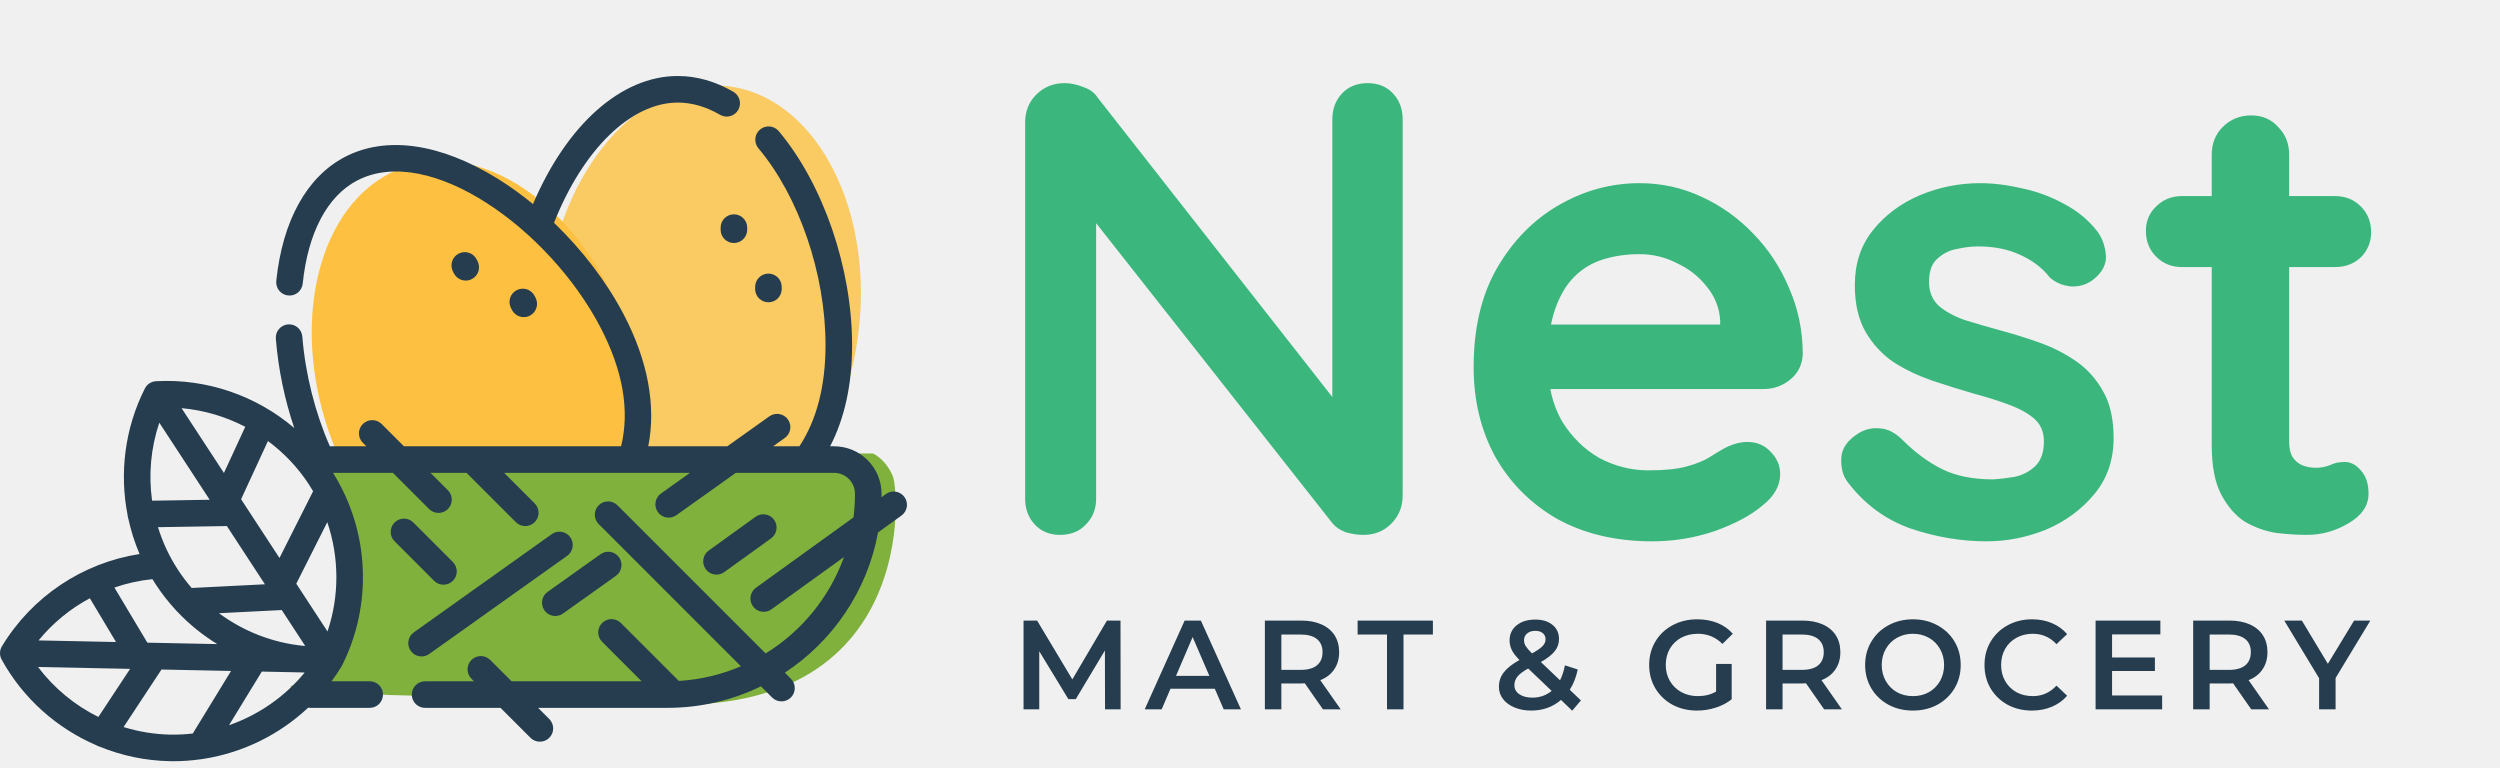
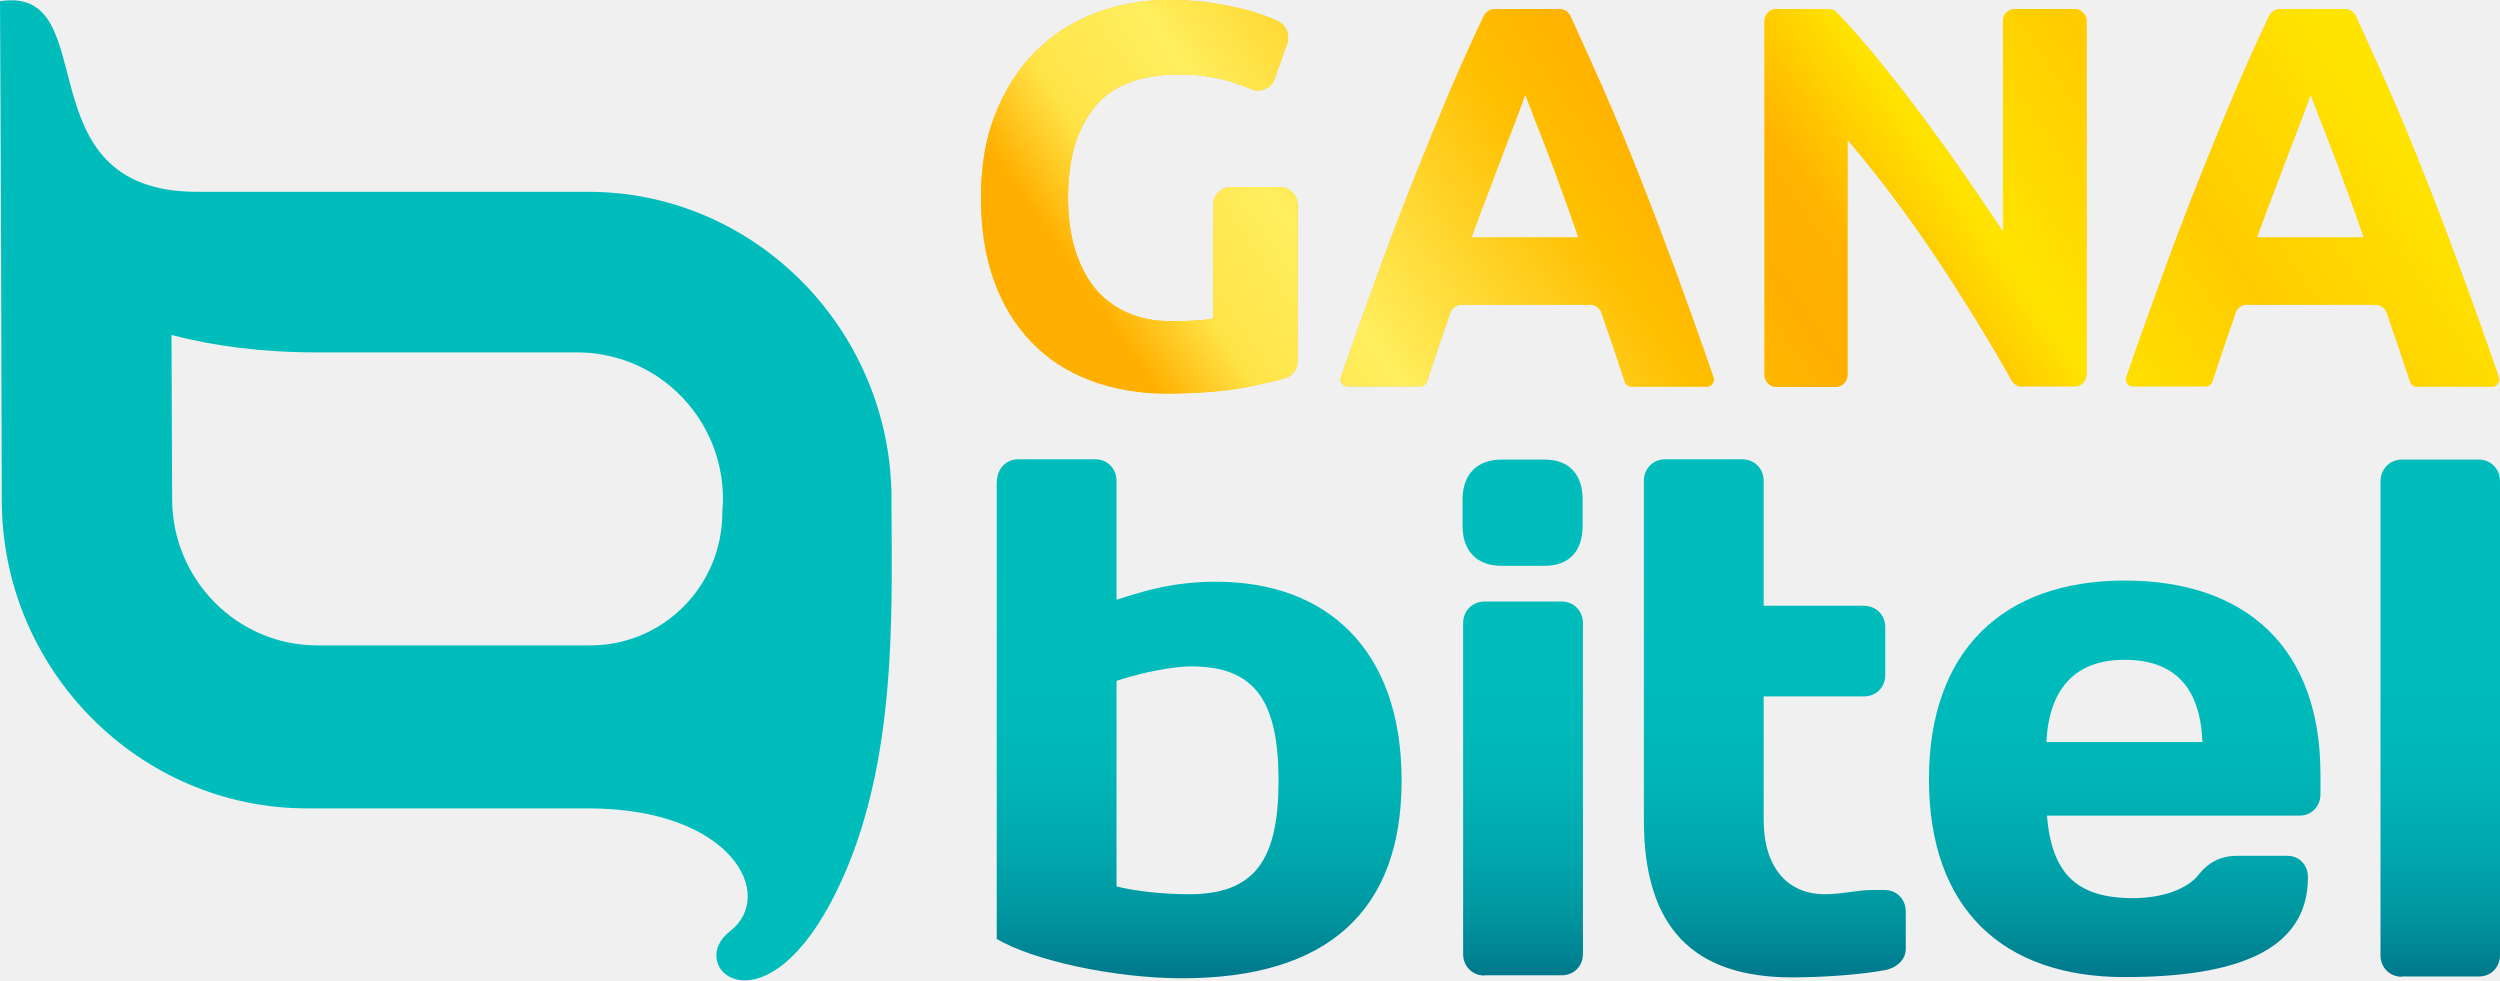
- <svg xmlns="http://www.w3.org/2000/svg" width="215" height="66" viewBox="0 0 215 66" fill="none">
-   <g clip-path="url(#clip0)">
-     <ellipse opacity="0.8" cx="60.443" cy="26.667" rx="13.519" ry="19.377" transform="rotate(5.91321 60.4431 26.6666)" fill="#FDC040" />
-     <ellipse cx="41.055" cy="32.706" rx="13.519" ry="19.377" transform="rotate(-18.8509 41.0546 32.7057)" fill="#FDC040" />
-     <path d="M27 39H75.071C75.455 39.167 76.337 39.8 76.797 41C77.373 42.5 79 64.5 51.5 60C29.862 60 24.813 59.333 25.005 59C29 58 29.5 54 30 51C30.5 48 27 39 27 39Z" fill="#81B13D" />
-     <path d="M63.117 18.432C62.486 18.432 61.974 18.944 61.974 19.575V19.757C61.974 20.389 62.486 20.9 63.117 20.9C63.748 20.9 64.26 20.389 64.26 19.757V19.575C64.26 18.944 63.748 18.432 63.117 18.432Z" fill="#253D4E" />
-     <path d="M66.085 23.53C65.454 23.53 64.942 24.041 64.942 24.672V24.855C64.942 25.486 65.454 25.997 66.085 25.997C66.716 25.997 67.227 25.486 67.227 24.855V24.672C67.227 24.041 66.716 23.53 66.085 23.53Z" fill="#253D4E" />
-     <path d="M41.067 22.457L40.982 22.295C40.69 21.735 40 21.518 39.441 21.811C38.881 22.103 38.665 22.793 38.957 23.352L39.041 23.514C39.245 23.905 39.643 24.128 40.055 24.128C40.233 24.128 40.414 24.087 40.583 23.998C41.142 23.706 41.359 23.016 41.067 22.457Z" fill="#253D4E" />
-     <path d="M46.057 25.602L45.972 25.44C45.68 24.88 44.99 24.663 44.431 24.956C43.871 25.248 43.655 25.938 43.947 26.497L44.031 26.659C44.235 27.05 44.633 27.273 45.045 27.273C45.223 27.273 45.404 27.232 45.573 27.143C46.132 26.851 46.349 26.161 46.057 25.602Z" fill="#253D4E" />
-     <path d="M38.947 48.334L35.549 44.935C35.103 44.489 34.379 44.489 33.933 44.935C33.487 45.381 33.487 46.105 33.933 46.551L37.331 49.95C37.555 50.173 37.847 50.284 38.139 50.284C38.432 50.284 38.724 50.173 38.947 49.95C39.394 49.503 39.394 48.78 38.947 48.334Z" fill="#253D4E" />
-     <path d="M49.045 46.205C48.68 45.691 47.966 45.57 47.452 45.936L35.591 54.381C35.077 54.746 34.957 55.46 35.323 55.974C35.546 56.287 35.898 56.454 36.255 56.454C36.484 56.454 36.715 56.385 36.916 56.242L48.777 47.798C49.291 47.432 49.411 46.719 49.045 46.205Z" fill="#253D4E" />
-     <path d="M53.239 47.928C52.873 47.414 52.16 47.294 51.645 47.66L47.092 50.901C46.578 51.267 46.458 51.981 46.824 52.495C47.047 52.808 47.399 52.975 47.756 52.975C47.985 52.975 48.217 52.906 48.418 52.763L52.97 49.521C53.484 49.156 53.604 48.442 53.239 47.928Z" fill="#253D4E" />
-     <path d="M77.784 42.744C77.415 42.232 76.701 42.116 76.189 42.485L75.808 42.76C75.81 42.662 75.812 42.564 75.812 42.466C75.812 41.376 75.388 40.35 74.616 39.575C73.844 38.805 72.818 38.381 71.728 38.381H71.39C72.644 35.958 73.28 33.041 73.28 29.673C73.28 23.068 70.805 15.848 66.973 11.28C66.567 10.797 65.847 10.734 65.363 11.139C64.88 11.545 64.817 12.266 65.222 12.749C68.729 16.93 70.995 23.573 70.995 29.673C70.995 33.188 70.24 36.114 68.749 38.381H66.487L67.492 37.666C68.007 37.3 68.126 36.586 67.76 36.072C67.395 35.558 66.682 35.438 66.167 35.804L62.547 38.381H55.751C56.436 34.912 55.722 31.036 53.653 27.071C52.171 24.234 50.067 21.488 47.646 19.162C50.139 12.856 54.265 8.822 58.286 8.822C59.5 8.822 60.724 9.175 61.922 9.872C62.468 10.189 63.167 10.004 63.484 9.458C63.801 8.913 63.616 8.213 63.071 7.896C61.519 6.994 59.909 6.536 58.286 6.536C53.422 6.536 48.745 10.716 45.837 17.552C44.846 16.737 43.82 15.995 42.774 15.35C37.852 12.31 33.191 11.654 29.65 13.502C26.385 15.209 24.293 18.993 23.76 24.158C23.695 24.786 24.151 25.347 24.779 25.412C25.408 25.478 25.968 25.02 26.033 24.393C26.484 20.016 28.145 16.867 30.708 15.528C36.949 12.27 47.255 19.757 51.627 28.129C53.571 31.853 54.169 35.297 53.413 38.381H40.602C40.599 38.381 40.596 38.381 40.593 38.381H34.738L32.82 36.464C32.374 36.018 31.65 36.018 31.204 36.464C30.758 36.91 30.758 37.633 31.204 38.08L31.506 38.381H28.369C27.096 35.489 26.259 32.167 26 28.945C25.95 28.316 25.399 27.846 24.77 27.898C24.141 27.948 23.672 28.499 23.722 29.128C23.933 31.747 24.474 34.352 25.308 36.811C22.051 34.036 17.798 32.545 13.418 32.783C13.01 32.805 12.645 33.044 12.46 33.408C10.742 36.811 10.259 40.651 10.972 44.288C10.978 44.398 11 44.504 11.036 44.603C11.26 45.641 11.583 46.66 12.002 47.646C7.111 48.405 2.769 51.287 0.165 55.581C-0.046 55.931 -0.055 56.367 0.142 56.725C1.983 60.066 4.885 62.633 8.294 64.096C8.385 64.149 8.48 64.19 8.578 64.216C10.461 64.983 12.491 65.417 14.579 65.46C14.693 65.463 14.807 65.464 14.921 65.464C15.733 65.464 16.539 65.402 17.332 65.287C17.407 65.282 17.481 65.273 17.553 65.254C20.911 64.72 24.033 63.178 26.498 60.861C26.554 60.869 26.611 60.875 26.669 60.875H31.796C32.427 60.875 32.938 60.364 32.938 59.732C32.938 59.101 32.427 58.59 31.796 58.59H28.515C28.815 58.183 29.099 57.763 29.364 57.326C29.372 57.313 29.378 57.299 29.386 57.285C29.393 57.273 29.401 57.262 29.407 57.249C32.069 51.977 31.767 45.653 28.64 40.666H33.791L36.902 43.777C37.125 44 37.417 44.111 37.71 44.111C38.002 44.111 38.294 44 38.518 43.777C38.964 43.331 38.964 42.607 38.518 42.161L37.023 40.666H40.124L44.366 44.908C44.589 45.131 44.882 45.243 45.174 45.243C45.466 45.243 45.759 45.131 45.982 44.908C46.428 44.462 46.428 43.738 45.982 43.292L43.356 40.666H54.271C54.272 40.666 54.273 40.667 54.275 40.667C54.276 40.667 54.277 40.666 54.278 40.666H59.338L56.843 42.442C56.329 42.808 56.209 43.522 56.575 44.036C56.798 44.349 57.15 44.516 57.507 44.516C57.736 44.516 57.968 44.447 58.169 44.304L63.278 40.666H69.345C69.345 40.666 69.346 40.666 69.347 40.666C69.348 40.666 69.348 40.666 69.349 40.666H71.729C72.209 40.666 72.662 40.853 73.001 41.191C73.341 41.532 73.528 41.985 73.528 42.465C73.528 43.153 73.484 43.831 73.4 44.496L65.011 50.546C64.499 50.915 64.383 51.629 64.752 52.141C64.976 52.451 65.325 52.615 65.68 52.615C65.912 52.615 66.145 52.545 66.347 52.4L72.584 47.903C71.338 51.37 68.936 54.29 65.845 56.197L53.103 43.455C52.657 43.009 51.934 43.009 51.487 43.455C51.041 43.902 51.041 44.625 51.487 45.071L63.717 57.301C62.061 58.009 60.264 58.446 58.38 58.559L53.398 53.578C52.952 53.132 52.229 53.132 51.783 53.578C51.336 54.024 51.336 54.748 51.783 55.194L55.178 58.589H43.993L42.159 56.756C41.713 56.31 40.99 56.31 40.544 56.756C40.097 57.203 40.097 57.926 40.544 58.372L40.761 58.589H36.556C35.925 58.589 35.414 59.101 35.414 59.732C35.414 60.363 35.925 60.875 36.556 60.875H43.045L45.622 63.452C45.845 63.675 46.138 63.786 46.43 63.786C46.722 63.786 47.015 63.675 47.238 63.452C47.684 63.005 47.684 62.282 47.238 61.836L46.277 60.875H57.401C60.282 60.875 63.01 60.209 65.44 59.025L66.4 59.984C66.623 60.208 66.916 60.319 67.208 60.319C67.5 60.319 67.793 60.208 68.016 59.984C68.462 59.538 68.462 58.815 68.016 58.368L67.499 57.851C71.618 55.139 74.589 50.82 75.511 45.792L77.526 44.339C78.037 43.97 78.153 43.256 77.784 42.744ZM26.56 41.651C26.688 41.847 26.809 42.047 26.927 42.248L24.035 47.986L20.733 42.933L23.044 37.928C24.409 38.939 25.606 40.192 26.56 41.651ZM22.784 50.249L16.485 50.566C16.06 50.076 15.665 49.556 15.306 49.006C14.554 47.856 13.981 46.62 13.586 45.337L19.511 45.241L22.784 50.249ZM21.091 36.706L19.258 40.676L15.614 35.101C17.541 35.272 19.401 35.825 21.091 36.706ZM13.7 36.35L18.033 42.979L13.079 43.06C12.765 40.823 12.969 38.522 13.7 36.35ZM13.11 49.807C13.202 49.958 13.296 50.108 13.393 50.256C13.9 51.033 14.468 51.758 15.086 52.43C15.131 52.489 15.182 52.543 15.237 52.592C16.263 53.679 17.424 54.619 18.684 55.392L12.673 55.269L9.839 50.528C10.888 50.166 11.985 49.922 13.11 49.807ZM7.727 51.449L9.977 55.213L3.316 55.076C4.543 53.577 6.045 52.348 7.727 51.449ZM8.46 61.66C6.436 60.656 4.651 59.19 3.27 57.361L11.188 57.523L8.46 61.66ZM16.579 63.082C15.935 63.156 15.283 63.189 14.625 63.176C13.252 63.147 11.908 62.923 10.627 62.525L13.889 57.579L19.87 57.702L16.579 63.082ZM19.694 62.368L22.516 57.756L25.985 57.828C26.056 57.834 26.127 57.839 26.199 57.845C24.48 59.932 22.218 61.491 19.694 62.368ZM26.118 55.545C23.467 55.285 20.947 54.302 18.83 52.736L24.231 52.464L26.246 55.548L26.118 55.545ZM28.166 54.307L25.48 50.197L28.146 44.907C29.177 47.936 29.195 51.25 28.166 54.307Z" fill="#253D4E" />
-     <path d="M66.571 44.703C66.202 44.191 65.488 44.075 64.976 44.444L60.95 47.347C60.438 47.717 60.322 48.431 60.691 48.943C60.915 49.252 61.264 49.417 61.619 49.417C61.851 49.417 62.084 49.347 62.286 49.201L66.313 46.298C66.825 45.929 66.94 45.215 66.571 44.703Z" fill="#253D4E" />
-   </g>
-   <path d="M95.033 61L95.022 55.942L92.515 60.128H91.883L89.376 56.008V61H88.025V53.37H89.191L92.221 58.428L95.197 53.37H96.363L96.374 61H95.033ZM104.474 59.234H100.659L99.906 61H98.446L101.879 53.37H103.275L106.719 61H105.237L104.474 59.234ZM104.005 58.122L102.566 54.787L101.138 58.122H104.005ZM113.772 61L112.213 58.766C112.147 58.773 112.049 58.776 111.919 58.776H110.196V61H108.779V53.37H111.919C112.58 53.37 113.154 53.479 113.641 53.697C114.135 53.915 114.513 54.227 114.774 54.634C115.036 55.041 115.167 55.525 115.167 56.084C115.167 56.658 115.025 57.152 114.742 57.566C114.465 57.981 114.066 58.289 113.543 58.493L115.298 61H113.772ZM113.739 56.084C113.739 55.597 113.579 55.223 113.259 54.961C112.939 54.7 112.471 54.569 111.853 54.569H110.196V57.61H111.853C112.471 57.61 112.939 57.479 113.259 57.218C113.579 56.949 113.739 56.571 113.739 56.084ZM119.283 54.569H116.755V53.37H123.229V54.569H120.7V61H119.283V54.569ZM135.208 61.12L134.248 60.193C133.536 60.804 132.682 61.109 131.687 61.109C131.156 61.109 130.68 61.022 130.259 60.847C129.837 60.673 129.507 60.433 129.267 60.128C129.027 59.816 128.907 59.463 128.907 59.071C128.907 58.598 129.045 58.184 129.322 57.828C129.598 57.465 130.048 57.109 130.673 56.76C130.368 56.455 130.15 56.171 130.019 55.91C129.888 55.641 129.823 55.365 129.823 55.081C129.823 54.544 130.023 54.111 130.422 53.784C130.829 53.45 131.367 53.283 132.036 53.283C132.653 53.283 133.147 53.435 133.518 53.741C133.889 54.038 134.074 54.446 134.074 54.961C134.074 55.354 133.95 55.703 133.703 56.008C133.464 56.313 133.068 56.622 132.515 56.934L134.161 58.504C134.343 58.148 134.485 57.719 134.586 57.218L135.687 57.577C135.542 58.253 135.313 58.834 135 59.321L135.96 60.237L135.208 61.12ZM132.036 54.253C131.738 54.253 131.502 54.329 131.327 54.482C131.153 54.627 131.066 54.82 131.066 55.059C131.066 55.234 131.113 55.401 131.207 55.561C131.302 55.714 131.483 55.924 131.752 56.193C132.188 55.953 132.49 55.746 132.657 55.572C132.831 55.39 132.919 55.194 132.919 54.983C132.919 54.758 132.839 54.58 132.679 54.449C132.526 54.318 132.312 54.253 132.036 54.253ZM131.785 59.997C132.417 59.997 132.969 59.805 133.442 59.419L131.425 57.49C130.989 57.73 130.68 57.962 130.499 58.188C130.324 58.406 130.237 58.653 130.237 58.929C130.237 59.249 130.379 59.507 130.662 59.703C130.946 59.899 131.32 59.997 131.785 59.997ZM147.584 57.098H148.924V60.139C148.532 60.451 148.074 60.691 147.551 60.858C147.028 61.025 146.49 61.109 145.938 61.109C145.16 61.109 144.459 60.942 143.834 60.608C143.209 60.266 142.719 59.797 142.363 59.202C142.006 58.606 141.828 57.934 141.828 57.185C141.828 56.437 142.006 55.764 142.363 55.169C142.719 54.573 143.209 54.108 143.834 53.773C144.466 53.432 145.175 53.261 145.96 53.261C146.599 53.261 147.18 53.366 147.704 53.577C148.227 53.788 148.666 54.097 149.022 54.504L148.129 55.376C147.547 54.794 146.846 54.504 146.025 54.504C145.487 54.504 145.008 54.616 144.586 54.842C144.172 55.067 143.845 55.383 143.605 55.79C143.373 56.197 143.256 56.662 143.256 57.185C143.256 57.694 143.373 58.151 143.605 58.558C143.845 58.965 144.172 59.285 144.586 59.518C145.008 59.75 145.484 59.866 146.014 59.866C146.61 59.866 147.133 59.736 147.584 59.474V57.098ZM156.875 61L155.317 58.766C155.251 58.773 155.153 58.776 155.022 58.776H153.3V61H151.883V53.37H155.022C155.684 53.37 156.258 53.479 156.745 53.697C157.239 53.915 157.617 54.227 157.878 54.634C158.14 55.041 158.271 55.525 158.271 56.084C158.271 56.658 158.129 57.152 157.846 57.566C157.569 57.981 157.17 58.289 156.647 58.493L158.401 61H156.875ZM156.843 56.084C156.843 55.597 156.683 55.223 156.363 54.961C156.043 54.7 155.575 54.569 154.957 54.569H153.3V57.61H154.957C155.575 57.61 156.043 57.479 156.363 57.218C156.683 56.949 156.843 56.571 156.843 56.084ZM164.51 61.109C163.733 61.109 163.032 60.942 162.407 60.608C161.782 60.266 161.291 59.797 160.935 59.202C160.579 58.598 160.401 57.926 160.401 57.185C160.401 56.444 160.579 55.775 160.935 55.179C161.291 54.576 161.782 54.108 162.407 53.773C163.032 53.432 163.733 53.261 164.51 53.261C165.288 53.261 165.989 53.432 166.614 53.773C167.239 54.108 167.729 54.573 168.086 55.169C168.442 55.764 168.62 56.437 168.62 57.185C168.62 57.934 168.442 58.606 168.086 59.202C167.729 59.797 167.239 60.266 166.614 60.608C165.989 60.942 165.288 61.109 164.51 61.109ZM164.51 59.866C165.019 59.866 165.477 59.754 165.884 59.529C166.291 59.296 166.61 58.976 166.843 58.569C167.075 58.155 167.192 57.694 167.192 57.185C167.192 56.676 167.075 56.218 166.843 55.812C166.61 55.397 166.291 55.078 165.884 54.852C165.477 54.62 165.019 54.504 164.51 54.504C164.002 54.504 163.544 54.62 163.137 54.852C162.73 55.078 162.41 55.397 162.178 55.812C161.945 56.218 161.829 56.676 161.829 57.185C161.829 57.694 161.945 58.155 162.178 58.569C162.41 58.976 162.73 59.296 163.137 59.529C163.544 59.754 164.002 59.866 164.51 59.866ZM174.743 61.109C173.973 61.109 173.275 60.942 172.65 60.608C172.033 60.266 171.546 59.797 171.19 59.202C170.841 58.606 170.667 57.934 170.667 57.185C170.667 56.437 170.845 55.764 171.201 55.169C171.557 54.573 172.044 54.108 172.661 53.773C173.286 53.432 173.984 53.261 174.754 53.261C175.379 53.261 175.949 53.37 176.465 53.588C176.981 53.806 177.417 54.122 177.773 54.536L176.858 55.397C176.306 54.801 175.626 54.504 174.82 54.504C174.296 54.504 173.828 54.62 173.413 54.852C172.999 55.078 172.676 55.394 172.443 55.801C172.211 56.208 172.095 56.669 172.095 57.185C172.095 57.701 172.211 58.162 172.443 58.569C172.676 58.976 172.999 59.296 173.413 59.529C173.828 59.754 174.296 59.866 174.82 59.866C175.626 59.866 176.306 59.565 176.858 58.962L177.773 59.834C177.417 60.248 176.978 60.564 176.455 60.782C175.939 61 175.368 61.109 174.743 61.109ZM185.944 59.812V61H180.221V53.37H185.791V54.558H181.638V56.542H185.322V57.708H181.638V59.812H185.944ZM193.605 61L192.047 58.766C191.981 58.773 191.883 58.776 191.752 58.776H190.03V61H188.613V53.37H191.752C192.414 53.37 192.988 53.479 193.475 53.697C193.969 53.915 194.347 54.227 194.608 54.634C194.87 55.041 195.001 55.525 195.001 56.084C195.001 56.658 194.859 57.152 194.576 57.566C194.299 57.981 193.9 58.289 193.377 58.493L195.131 61H193.605ZM193.573 56.084C193.573 55.597 193.413 55.223 193.093 54.961C192.773 54.7 192.305 54.569 191.687 54.569H190.03V57.61H191.687C192.305 57.61 192.773 57.479 193.093 57.218C193.413 56.949 193.573 56.571 193.573 56.084ZM200.861 58.308V61H199.444V58.33L196.447 53.37H197.962L200.196 57.087L202.453 53.37H203.848L200.861 58.308Z" fill="#253D4E" />
-   <path d="M117.633 7.15C118.521 7.15 119.243 7.446 119.798 8.038C120.353 8.63 120.63 9.37 120.63 10.258V42.614C120.63 43.577 120.297 44.391 119.631 45.056C119.002 45.685 118.207 46 117.245 46C116.764 46 116.264 45.926 115.746 45.778C115.265 45.593 114.895 45.352 114.636 45.056L92.825 17.362L94.267 16.474V42.892C94.267 43.78 93.972 44.52 93.379 45.112C92.825 45.704 92.085 46 91.159 46C90.272 46 89.55 45.704 88.995 45.112C88.44 44.52 88.162 43.78 88.162 42.892V10.536C88.162 9.573 88.477 8.778 89.106 8.149C89.772 7.483 90.586 7.15 91.548 7.15C92.066 7.15 92.603 7.261 93.157 7.483C93.713 7.668 94.12 7.964 94.379 8.371L115.524 35.344L114.58 36.01V10.258C114.58 9.37 114.858 8.63 115.413 8.038C115.968 7.446 116.708 7.15 117.633 7.15ZM142.106 46.555C138.961 46.555 136.223 45.907 133.892 44.612C131.598 43.281 129.822 41.486 128.564 39.229C127.343 36.972 126.732 34.419 126.732 31.57C126.732 28.24 127.398 25.41 128.73 23.078C130.099 20.71 131.875 18.898 134.058 17.64C136.241 16.381 138.554 15.752 140.996 15.752C142.883 15.752 144.659 16.141 146.324 16.918C148.026 17.695 149.524 18.768 150.819 20.137C152.114 21.469 153.132 23.023 153.872 24.799C154.649 26.575 155.037 28.462 155.037 30.46C155 31.348 154.649 32.069 153.983 32.624C153.317 33.179 152.54 33.457 151.652 33.457H130.451L128.786 27.907H149.154L147.933 29.017V27.518C147.859 26.445 147.471 25.483 146.768 24.633C146.102 23.782 145.251 23.116 144.215 22.634C143.216 22.116 142.143 21.858 140.996 21.858C139.886 21.858 138.85 22.006 137.888 22.302C136.926 22.598 136.093 23.097 135.39 23.8C134.687 24.503 134.132 25.447 133.725 26.631C133.318 27.814 133.115 29.313 133.115 31.126C133.115 33.124 133.522 34.826 134.336 36.232C135.187 37.601 136.26 38.656 137.555 39.395C138.887 40.099 140.293 40.45 141.773 40.45C143.142 40.45 144.233 40.339 145.047 40.117C145.861 39.895 146.509 39.636 146.99 39.34C147.508 39.007 147.97 38.73 148.377 38.508C149.043 38.175 149.672 38.008 150.264 38.008C151.078 38.008 151.744 38.285 152.262 38.84C152.817 39.395 153.095 40.043 153.095 40.783C153.095 41.782 152.577 42.688 151.541 43.502C150.579 44.316 149.228 45.038 147.489 45.667C145.75 46.259 143.956 46.555 142.106 46.555ZM158.849 41.394C158.479 40.876 158.312 40.209 158.349 39.395C158.386 38.581 158.867 37.879 159.792 37.286C160.384 36.916 161.013 36.769 161.679 36.843C162.345 36.88 162.993 37.212 163.622 37.842C164.695 38.914 165.823 39.747 167.007 40.339C168.191 40.931 169.671 41.227 171.447 41.227C172.002 41.19 172.613 41.116 173.279 41.005C173.945 40.857 174.518 40.561 174.999 40.117C175.517 39.636 175.776 38.914 175.776 37.953C175.776 37.139 175.499 36.491 174.944 36.01C174.389 35.529 173.649 35.122 172.724 34.789C171.836 34.456 170.837 34.142 169.727 33.846C168.58 33.513 167.396 33.142 166.175 32.736C164.991 32.328 163.899 31.811 162.9 31.181C161.901 30.515 161.087 29.646 160.458 28.573C159.829 27.5 159.515 26.149 159.515 24.521C159.515 22.672 160.033 21.099 161.069 19.804C162.105 18.509 163.437 17.51 165.065 16.807C166.73 16.104 168.469 15.752 170.282 15.752C171.429 15.752 172.631 15.9 173.889 16.197C175.147 16.456 176.35 16.899 177.497 17.529C178.644 18.12 179.606 18.916 180.383 19.915C180.79 20.47 181.03 21.136 181.104 21.913C181.178 22.69 180.827 23.393 180.05 24.022C179.495 24.466 178.847 24.669 178.107 24.633C177.367 24.558 176.757 24.299 176.276 23.855C175.647 23.041 174.796 22.394 173.723 21.913C172.687 21.432 171.484 21.192 170.115 21.192C169.56 21.192 168.95 21.265 168.284 21.413C167.655 21.524 167.1 21.802 166.619 22.246C166.138 22.653 165.897 23.319 165.897 24.244C165.897 25.095 166.175 25.779 166.73 26.297C167.285 26.779 168.025 27.186 168.95 27.518C169.912 27.814 170.929 28.11 172.002 28.407C173.112 28.703 174.241 29.054 175.388 29.461C176.535 29.868 177.589 30.404 178.551 31.07C179.513 31.736 180.29 32.606 180.882 33.679C181.474 34.715 181.77 36.047 181.77 37.675C181.77 39.562 181.215 41.172 180.105 42.504C178.995 43.836 177.608 44.853 175.943 45.556C174.278 46.222 172.576 46.555 170.837 46.555C168.654 46.555 166.471 46.185 164.288 45.445C162.105 44.668 160.292 43.318 158.849 41.394ZM187.655 16.863H200.808C201.696 16.863 202.436 17.159 203.028 17.75C203.62 18.343 203.916 19.082 203.916 19.971C203.916 20.822 203.62 21.543 203.028 22.135C202.436 22.69 201.696 22.968 200.808 22.968H187.655C186.767 22.968 186.027 22.672 185.435 22.079C184.843 21.488 184.547 20.747 184.547 19.86C184.547 19.009 184.843 18.305 185.435 17.75C186.027 17.159 186.767 16.863 187.655 16.863ZM193.593 9.925C194.555 9.925 195.332 10.258 195.924 10.924C196.553 11.553 196.868 12.348 196.868 13.31V38.008C196.868 38.526 196.96 38.952 197.145 39.285C197.367 39.617 197.645 39.858 197.978 40.006C198.348 40.154 198.736 40.228 199.143 40.228C199.587 40.228 199.994 40.154 200.364 40.006C200.734 39.821 201.16 39.728 201.641 39.728C202.159 39.728 202.621 39.969 203.028 40.45C203.472 40.931 203.694 41.597 203.694 42.448C203.694 43.484 203.121 44.335 201.974 45.001C200.864 45.667 199.661 46 198.366 46C197.589 46 196.72 45.944 195.758 45.834C194.833 45.685 193.945 45.371 193.094 44.89C192.28 44.372 191.595 43.595 191.04 42.559C190.485 41.523 190.208 40.099 190.208 38.285V13.31C190.208 12.348 190.522 11.553 191.151 10.924C191.817 10.258 192.631 9.925 193.593 9.925Z" fill="#3BB77E" />
+ <svg xmlns="http://www.w3.org/2000/svg" width="204" height="80" viewBox="0 0 204 80" fill="none">
+   <path d="M72.746 41.151C72.746 41.127 72.746 41.102 72.746 41.102C72.746 41.004 72.746 40.906 72.746 40.784C72.746 40.686 72.746 40.612 72.746 40.514C72.746 40.22 72.746 39.926 72.722 39.608C72.722 39.363 72.698 39.118 72.674 38.898C72.674 38.751 72.649 38.603 72.649 38.457C71.485 25.695 60.86 15.652 48.004 15.652H25.227H25.203H16.082C1.625 15.652 8.66 -1.224 0 0.098C0.049 6.981 0.146 35.983 0.146 40.808C0.146 54.647 11.352 65.964 25.057 65.964H47.98C47.98 65.964 47.98 65.964 48.004 65.964C59.745 65.964 63.359 73.067 59.575 75.982C55.888 78.823 62.001 84.433 67.774 73.68C73.28 63.392 72.77 50.312 72.746 41.151ZM47.155 52.663H25.882C19.357 52.663 14.045 47.299 14.045 40.71C14.045 38.579 14.021 33.19 13.996 27.336C17.465 28.242 21.395 28.757 25.882 28.757H26.028H47.18C48.271 28.757 49.314 28.928 50.309 29.198C55.306 30.594 58.993 35.223 58.993 40.71C58.993 41.053 58.968 41.42 58.944 41.763C58.968 47.862 54.02 52.761 48.004 52.663C47.713 52.663 47.446 52.663 47.155 52.663Z" fill="#00BDBC" />
+   <path d="M96.227 6.075C93.025 6.075 90.721 6.981 89.289 8.769C87.858 10.557 87.155 13.007 87.155 16.117C87.155 17.636 87.325 19.008 87.689 20.232C88.052 21.457 88.562 22.51 89.265 23.417C89.969 24.299 90.842 24.984 91.909 25.474C92.977 25.964 94.189 26.209 95.596 26.209C96.348 26.209 97.003 26.185 97.561 26.16C98.095 26.136 98.58 26.062 98.992 25.989V16.73C98.992 15.921 99.647 15.26 100.448 15.26H104.426C105.226 15.26 105.881 15.921 105.881 16.73V29.467C105.881 30.128 105.444 30.692 104.838 30.863C104.086 31.083 103.116 31.304 101.927 31.549C100.108 31.916 97.852 32.112 95.184 32.112C92.904 32.112 90.818 31.745 88.95 31.035C87.082 30.324 85.505 29.295 84.171 27.924C82.861 26.552 81.818 24.886 81.115 22.902C80.387 20.918 80.048 18.64 80.048 16.093C80.048 13.521 80.436 11.243 81.236 9.259C82.037 7.275 83.104 5.585 84.487 4.213C85.869 2.841 87.494 1.788 89.362 1.078C91.23 0.367 93.219 0 95.329 0C96.76 0 98.07 0.098 99.235 0.294C100.399 0.49 101.394 0.71 102.218 0.955C103.043 1.2 103.746 1.47 104.28 1.739C104.28 1.739 104.28 1.739 104.304 1.739C104.959 2.058 105.275 2.841 105.032 3.552L104.013 6.418C103.746 7.201 102.873 7.593 102.121 7.275C101.539 7.03 100.908 6.809 100.254 6.614C98.992 6.246 97.658 6.075 96.227 6.075Z" fill="#FCC705" />
+   <path d="M133.122 31.549C132.879 31.549 132.661 31.402 132.588 31.157C132.273 30.202 131.957 29.246 131.618 28.242C131.302 27.336 130.987 26.454 130.696 25.548C130.55 25.131 130.162 24.862 129.75 24.862H119.271C118.834 24.862 118.446 25.131 118.325 25.548C118.01 26.454 117.718 27.336 117.403 28.242C117.063 29.246 116.748 30.202 116.433 31.133C116.36 31.353 116.142 31.524 115.899 31.524H109.956C109.568 31.524 109.301 31.133 109.423 30.79C110.466 27.752 111.484 24.935 112.43 22.339C113.449 19.522 114.468 16.877 115.463 14.378C116.457 11.88 117.427 9.528 118.373 7.299C119.247 5.266 120.144 3.282 121.066 1.323C121.236 0.98 121.6 0.735 121.988 0.735H127.227C127.615 0.735 127.979 0.955 128.149 1.323C129.046 3.282 129.944 5.266 130.841 7.299C131.812 9.528 132.806 11.904 133.776 14.378C134.771 16.877 135.766 19.522 136.809 22.339C137.755 24.935 138.773 27.752 139.816 30.79C139.938 31.157 139.671 31.549 139.283 31.549H133.122ZM124.462 7.716C124.316 8.157 124.074 8.769 123.783 9.553C123.492 10.312 123.152 11.219 122.764 12.223C122.376 13.227 121.963 14.354 121.502 15.554C121.042 16.754 120.556 18.028 120.071 19.375H128.804C128.343 18.028 127.882 16.754 127.445 15.554C127.009 14.329 126.596 13.227 126.208 12.223C125.82 11.219 125.481 10.337 125.165 9.553C124.874 8.745 124.632 8.157 124.462 7.716Z" fill="#FCC705" />
+   <path d="M197.208 31.549C196.966 31.549 196.747 31.402 196.674 31.157C196.359 30.202 196.044 29.246 195.704 28.242C195.389 27.336 195.073 26.454 194.782 25.548C194.637 25.131 194.249 24.862 193.836 24.862H183.357C182.921 24.862 182.533 25.131 182.411 25.548C182.096 26.454 181.805 27.336 181.49 28.242C181.15 29.246 180.835 30.202 180.519 31.133C180.447 31.353 180.228 31.524 179.986 31.524H174.043C173.655 31.524 173.388 31.133 173.509 30.79C174.552 27.752 175.571 24.935 176.517 22.339C177.536 19.522 178.555 16.877 179.549 14.378C180.544 11.88 181.514 9.528 182.46 7.299C183.333 5.266 184.231 3.282 185.152 1.323C185.322 0.98 185.686 0.735 186.074 0.735H191.314C191.702 0.735 192.066 0.955 192.235 1.323C193.133 3.282 194.03 5.266 194.928 7.299C195.898 9.528 196.893 11.904 197.863 14.378C198.858 16.877 199.852 19.522 200.895 22.339C201.841 24.935 202.86 27.752 203.903 30.79C204.024 31.157 203.757 31.549 203.369 31.549H197.208ZM188.548 7.716C188.403 8.157 188.16 8.769 187.869 9.553C187.578 10.312 187.239 11.219 186.85 12.223C186.462 13.227 186.05 14.354 185.589 15.554C185.128 16.754 184.643 18.028 184.158 19.375H192.89C192.429 18.028 191.969 16.754 191.532 15.554C191.095 14.329 190.683 13.227 190.295 12.223C189.907 11.219 189.567 10.337 189.252 9.553C188.961 8.745 188.718 8.157 188.548 7.716Z" fill="#FCC705" />
+   <path d="M165.019 31.549C164.68 31.549 164.34 31.353 164.17 31.059C162.278 27.703 160.241 24.396 158.058 21.114C155.777 17.685 153.327 14.427 150.756 11.39V30.594C150.756 31.133 150.32 31.573 149.786 31.573H144.959C144.425 31.573 143.989 31.133 143.989 30.594V1.715C143.989 1.176 144.425 0.735 144.959 0.735H149.18C149.446 0.735 149.689 0.833 149.883 1.029C150.781 1.96 151.751 3.062 152.818 4.336C153.982 5.756 155.195 7.275 156.408 8.892C157.621 10.508 158.834 12.174 160.047 13.913C161.259 15.652 162.375 17.318 163.443 18.91V1.715C163.443 1.176 163.879 0.735 164.413 0.735H169.288C169.822 0.735 170.259 1.176 170.259 1.715V30.545C170.259 31.084 169.822 31.524 169.288 31.524H165.019V31.549Z" fill="#FCC705" />
+   <path d="M96.227 6.075C93.025 6.075 90.721 6.981 89.289 8.769C87.858 10.557 87.155 13.007 87.155 16.117C87.155 17.636 87.325 19.008 87.689 20.232C88.052 21.457 88.562 22.51 89.265 23.417C89.969 24.299 90.842 24.984 91.909 25.474C92.977 25.964 94.189 26.209 95.596 26.209C96.348 26.209 97.003 26.185 97.561 26.16C98.095 26.136 98.58 26.062 98.992 25.989V16.73C98.992 15.921 99.647 15.26 100.448 15.26H104.426C105.226 15.26 105.881 15.921 105.881 16.73V29.467C105.881 30.128 105.444 30.692 104.838 30.863C104.086 31.083 103.116 31.304 101.927 31.549C100.108 31.916 97.852 32.112 95.184 32.112C92.904 32.112 90.818 31.745 88.95 31.035C87.082 30.324 85.505 29.295 84.171 27.924C82.861 26.552 81.818 24.886 81.115 22.902C80.387 20.918 80.048 18.64 80.048 16.093C80.048 13.521 80.436 11.243 81.236 9.259C82.037 7.275 83.104 5.585 84.487 4.213C85.869 2.841 87.494 1.788 89.362 1.078C91.23 0.367 93.219 0 95.329 0C96.76 0 98.07 0.098 99.235 0.294C100.399 0.49 101.394 0.71 102.218 0.955C103.043 1.2 103.746 1.47 104.28 1.739C104.28 1.739 104.28 1.739 104.304 1.739C104.959 2.058 105.275 2.841 105.032 3.552L104.013 6.418C103.746 7.201 102.873 7.593 102.121 7.275C101.539 7.03 100.908 6.809 100.254 6.614C98.992 6.246 97.658 6.075 96.227 6.075Z" fill="url(#paint0_linear_496_9239)" />
+   <path d="M133.122 31.549C132.879 31.549 132.661 31.402 132.588 31.157C132.273 30.202 131.957 29.246 131.618 28.242C131.302 27.336 130.987 26.454 130.696 25.548C130.55 25.131 130.162 24.862 129.75 24.862H119.271C118.834 24.862 118.446 25.131 118.325 25.548C118.01 26.454 117.718 27.336 117.403 28.242C117.063 29.246 116.748 30.202 116.433 31.133C116.36 31.353 116.142 31.524 115.899 31.524H109.956C109.568 31.524 109.301 31.133 109.423 30.79C110.466 27.752 111.484 24.935 112.43 22.339C113.449 19.522 114.468 16.877 115.463 14.378C116.457 11.88 117.427 9.528 118.373 7.299C119.247 5.266 120.144 3.282 121.066 1.323C121.236 0.98 121.6 0.735 121.988 0.735H127.227C127.615 0.735 127.979 0.955 128.149 1.323C129.046 3.282 129.944 5.266 130.841 7.299C131.812 9.528 132.806 11.904 133.776 14.378C134.771 16.877 135.766 19.522 136.809 22.339C137.755 24.935 138.773 27.752 139.816 30.79C139.938 31.157 139.671 31.549 139.283 31.549H133.122ZM124.462 7.716C124.316 8.157 124.074 8.769 123.783 9.553C123.492 10.312 123.152 11.219 122.764 12.223C122.376 13.227 121.963 14.354 121.502 15.554C121.042 16.754 120.556 18.028 120.071 19.375H128.804C128.343 18.028 127.882 16.754 127.445 15.554C127.009 14.329 126.596 13.227 126.208 12.223C125.82 11.219 125.481 10.337 125.165 9.553C124.874 8.745 124.632 8.157 124.462 7.716Z" fill="url(#paint1_linear_496_9239)" />
+   <path d="M197.208 31.549C196.966 31.549 196.747 31.402 196.674 31.157C196.359 30.202 196.044 29.246 195.704 28.242C195.389 27.336 195.073 26.454 194.782 25.548C194.637 25.131 194.249 24.862 193.836 24.862H183.357C182.921 24.862 182.533 25.131 182.411 25.548C182.096 26.454 181.805 27.336 181.49 28.242C181.15 29.246 180.835 30.202 180.519 31.133C180.447 31.353 180.228 31.524 179.986 31.524H174.043C173.655 31.524 173.388 31.133 173.509 30.79C174.552 27.752 175.571 24.935 176.517 22.339C177.536 19.522 178.555 16.877 179.549 14.378C180.544 11.88 181.514 9.528 182.46 7.299C183.333 5.266 184.231 3.282 185.152 1.323C185.322 0.98 185.686 0.735 186.074 0.735H191.314C191.702 0.735 192.066 0.955 192.235 1.323C193.133 3.282 194.03 5.266 194.928 7.299C195.898 9.528 196.893 11.904 197.863 14.378C198.858 16.877 199.852 19.522 200.895 22.339C201.841 24.935 202.86 27.752 203.903 30.79C204.024 31.157 203.757 31.549 203.369 31.549H197.208ZM188.548 7.716C188.403 8.157 188.16 8.769 187.869 9.553C187.578 10.312 187.239 11.219 186.85 12.223C186.462 13.227 186.05 14.354 185.589 15.554C185.128 16.754 184.643 18.028 184.158 19.375H192.89C192.429 18.028 191.969 16.754 191.532 15.554C191.095 14.329 190.683 13.227 190.295 12.223C189.907 11.219 189.567 10.337 189.252 9.553C188.961 8.745 188.718 8.157 188.548 7.716Z" fill="url(#paint2_linear_496_9239)" />
+   <path d="M165.019 31.549C164.68 31.549 164.34 31.353 164.17 31.059C162.278 27.703 160.241 24.396 158.058 21.114C155.777 17.685 153.327 14.427 150.756 11.39V30.594C150.756 31.133 150.32 31.573 149.786 31.573H144.959C144.425 31.573 143.989 31.133 143.989 30.594V1.715C143.989 1.176 144.425 0.735 144.959 0.735H149.18C149.446 0.735 149.689 0.833 149.883 1.029C150.781 1.96 151.751 3.062 152.818 4.336C153.982 5.756 155.195 7.275 156.408 8.892C157.621 10.508 158.834 12.174 160.047 13.913C161.259 15.652 162.375 17.318 163.443 18.91V1.715C163.443 1.176 163.879 0.735 164.413 0.735H169.288C169.822 0.735 170.259 1.176 170.259 1.715V30.545C170.259 31.084 169.822 31.524 169.288 31.524H165.019V31.549Z" fill="url(#paint3_linear_496_9239)" />
+   <path d="M81.357 39.24C81.357 38.26 82.109 37.477 83.08 37.477H89.386C90.357 37.477 91.109 38.236 91.109 39.24V48.94C93.462 48.181 95.79 47.47 99.235 47.47C108.234 47.47 114.371 52.957 114.371 63.686C114.371 74.365 108.307 79.827 96.445 79.827C90.963 79.827 84.317 78.382 81.333 76.619V39.24H81.357ZM91.109 72.332C92.443 72.675 94.699 72.969 97.052 72.969C102.437 72.969 104.329 70.103 104.329 63.71C104.329 57.244 102.437 54.378 97.221 54.378C95.79 54.378 93.462 54.794 91.109 55.553V72.332Z" fill="url(#paint4_linear_496_9239)" />
+   <path d="M119.344 40.759C119.344 38.726 120.508 37.502 122.521 37.502H126.039C128.052 37.502 129.143 38.726 129.143 40.759V42.915C129.143 44.948 128.052 46.172 126.039 46.172H122.521C120.508 46.172 119.344 44.948 119.344 42.915V40.759ZM121.139 79.607C120.144 79.607 119.392 78.848 119.392 77.868V50.851C119.392 49.847 120.144 49.087 121.139 49.087H127.445C128.416 49.087 129.168 49.847 129.168 50.851V77.844C129.168 78.848 128.416 79.583 127.445 79.583H121.139V79.607Z" fill="url(#paint5_linear_496_9239)" />
+   <path d="M146.244 79.754C138.167 79.754 134.14 75.688 134.14 66.919V39.24C134.14 38.26 134.868 37.477 135.863 37.477H142.169C143.164 37.477 143.916 38.236 143.916 39.24V49.43H152.09C153.085 49.43 153.837 50.189 153.837 51.169V55.088C153.837 56.068 153.109 56.827 152.09 56.827H143.916V66.894C143.916 70.862 145.929 72.969 148.888 72.969C150.368 72.969 151.484 72.626 152.77 72.626H153.788C154.783 72.626 155.511 73.385 155.511 74.39V77.427C155.511 78.309 154.759 78.995 153.788 79.166C152.018 79.509 148.864 79.754 146.244 79.754Z" fill="url(#paint6_linear_496_9239)" />
+   <path d="M167.033 66.576C167.421 71.255 169.434 73.288 174.043 73.288C176.396 73.288 178.482 72.577 179.428 71.353C180.156 70.422 181.15 69.834 182.557 69.834H186.656C187.627 69.834 188.33 70.593 188.33 71.573C188.33 77.648 182.339 79.73 173.364 79.73C163.394 79.73 157.403 74.121 157.403 63.588C157.403 53.08 163.467 47.373 173.364 47.373C183.357 47.373 189.349 52.933 189.349 63.172V64.813C189.349 65.792 188.621 66.552 187.675 66.552H167.033V66.576ZM166.984 60.551H179.719C179.549 56.191 177.536 53.839 173.364 53.839C169.337 53.839 167.202 56.191 166.984 60.551Z" fill="url(#paint7_linear_496_9239)" />
+   <path d="M195.995 79.705C195.001 79.705 194.249 78.946 194.249 77.966V39.265C194.249 38.285 195.001 37.502 195.995 37.502H202.278C203.248 37.502 204 38.261 204 39.265V77.942C204 78.946 203.248 79.681 202.278 79.681H195.995V79.705Z" fill="url(#paint8_linear_496_9239)" />
  <defs>
-     <clipPath id="clip0">
-       <rect width="78" height="60" fill="white" transform="translate(0 6)" />
-     </clipPath>
+     <linearGradient id="paint0_linear_496_9239" x1="103.949" y1="45.857" x2="182.556" y2="-8.224" gradientUnits="userSpaceOnUse">
+       <stop stop-color="#FFAF00" />
+       <stop offset="0.074" stop-color="#FFE448" />
+       <stop offset="0.177" stop-color="#FFEE5E" />
+       <stop offset="0.382" stop-color="#FFBF00" />
+       <stop offset="0.488" stop-color="#FFAF00" />
+       <stop offset="0.554" stop-color="#FFB200" />
+       <stop offset="0.665" stop-color="#FFE400" />
+       <stop offset="0.822" stop-color="#FFCB00" />
+       <stop offset="1" stop-color="#FFE400" />
+     </linearGradient>
+     <linearGradient id="paint1_linear_496_9239" x1="103.949" y1="45.857" x2="182.556" y2="-8.224" gradientUnits="userSpaceOnUse">
+       <stop stop-color="#FFAF00" />
+       <stop offset="0.074" stop-color="#FFE448" />
+       <stop offset="0.177" stop-color="#FFEE5E" />
+       <stop offset="0.382" stop-color="#FFBF00" />
+       <stop offset="0.488" stop-color="#FFAF00" />
+       <stop offset="0.554" stop-color="#FFB200" />
+       <stop offset="0.665" stop-color="#FFE400" />
+       <stop offset="0.822" stop-color="#FFCB00" />
+       <stop offset="1" stop-color="#FFE400" />
+     </linearGradient>
+     <linearGradient id="paint2_linear_496_9239" x1="103.949" y1="45.857" x2="182.556" y2="-8.224" gradientUnits="userSpaceOnUse">
+       <stop stop-color="#FFAF00" />
+       <stop offset="0.074" stop-color="#FFE448" />
+       <stop offset="0.177" stop-color="#FFEE5E" />
+       <stop offset="0.382" stop-color="#FFBF00" />
+       <stop offset="0.488" stop-color="#FFAF00" />
+       <stop offset="0.554" stop-color="#FFB200" />
+       <stop offset="0.665" stop-color="#FFE400" />
+       <stop offset="0.822" stop-color="#FFCB00" />
+       <stop offset="1" stop-color="#FFE400" />
+     </linearGradient>
+     <linearGradient id="paint3_linear_496_9239" x1="103.949" y1="45.857" x2="182.556" y2="-8.224" gradientUnits="userSpaceOnUse">
+       <stop stop-color="#FFAF00" />
+       <stop offset="0.074" stop-color="#FFE448" />
+       <stop offset="0.177" stop-color="#FFEE5E" />
+       <stop offset="0.382" stop-color="#FFBF00" />
+       <stop offset="0.488" stop-color="#FFAF00" />
+       <stop offset="0.554" stop-color="#FFB200" />
+       <stop offset="0.665" stop-color="#FFE400" />
+       <stop offset="0.822" stop-color="#FFCB00" />
+       <stop offset="1" stop-color="#FFE400" />
+     </linearGradient>
+     <linearGradient id="paint4_linear_496_9239" x1="142.682" y1="79.846" x2="142.682" y2="37.496" gradientUnits="userSpaceOnUse">
+       <stop stop-color="#00778A" />
+       <stop offset="0.028" stop-color="#007F90" />
+       <stop offset="0.126" stop-color="#0096A0" />
+       <stop offset="0.24" stop-color="#00A7AD" />
+       <stop offset="0.377" stop-color="#00B4B5" />
+       <stop offset="0.562" stop-color="#00BBBB" />
+       <stop offset="1" stop-color="#00BDBC" />
+     </linearGradient>
+     <linearGradient id="paint5_linear_496_9239" x1="142.682" y1="79.846" x2="142.682" y2="37.497" gradientUnits="userSpaceOnUse">
+       <stop stop-color="#00778A" />
+       <stop offset="0.028" stop-color="#007F90" />
+       <stop offset="0.126" stop-color="#0096A0" />
+       <stop offset="0.24" stop-color="#00A7AD" />
+       <stop offset="0.377" stop-color="#00B4B5" />
+       <stop offset="0.562" stop-color="#00BBBB" />
+       <stop offset="1" stop-color="#00BDBC" />
+     </linearGradient>
+     <linearGradient id="paint6_linear_496_9239" x1="142.682" y1="79.846" x2="142.682" y2="37.496" gradientUnits="userSpaceOnUse">
+       <stop stop-color="#00778A" />
+       <stop offset="0.028" stop-color="#007F90" />
+       <stop offset="0.126" stop-color="#0096A0" />
+       <stop offset="0.24" stop-color="#00A7AD" />
+       <stop offset="0.377" stop-color="#00B4B5" />
+       <stop offset="0.562" stop-color="#00BBBB" />
+       <stop offset="1" stop-color="#00BDBC" />
+     </linearGradient>
+     <linearGradient id="paint7_linear_496_9239" x1="142.682" y1="79.846" x2="142.682" y2="37.496" gradientUnits="userSpaceOnUse">
+       <stop stop-color="#00778A" />
+       <stop offset="0.028" stop-color="#007F90" />
+       <stop offset="0.126" stop-color="#0096A0" />
+       <stop offset="0.24" stop-color="#00A7AD" />
+       <stop offset="0.377" stop-color="#00B4B5" />
+       <stop offset="0.562" stop-color="#00BBBB" />
+       <stop offset="1" stop-color="#00BDBC" />
+     </linearGradient>
+     <linearGradient id="paint8_linear_496_9239" x1="142.682" y1="79.846" x2="142.682" y2="37.497" gradientUnits="userSpaceOnUse">
+       <stop stop-color="#00778A" />
+       <stop offset="0.028" stop-color="#007F90" />
+       <stop offset="0.126" stop-color="#0096A0" />
+       <stop offset="0.24" stop-color="#00A7AD" />
+       <stop offset="0.377" stop-color="#00B4B5" />
+       <stop offset="0.562" stop-color="#00BBBB" />
+       <stop offset="1" stop-color="#00BDBC" />
+     </linearGradient>
  </defs>
</svg>
